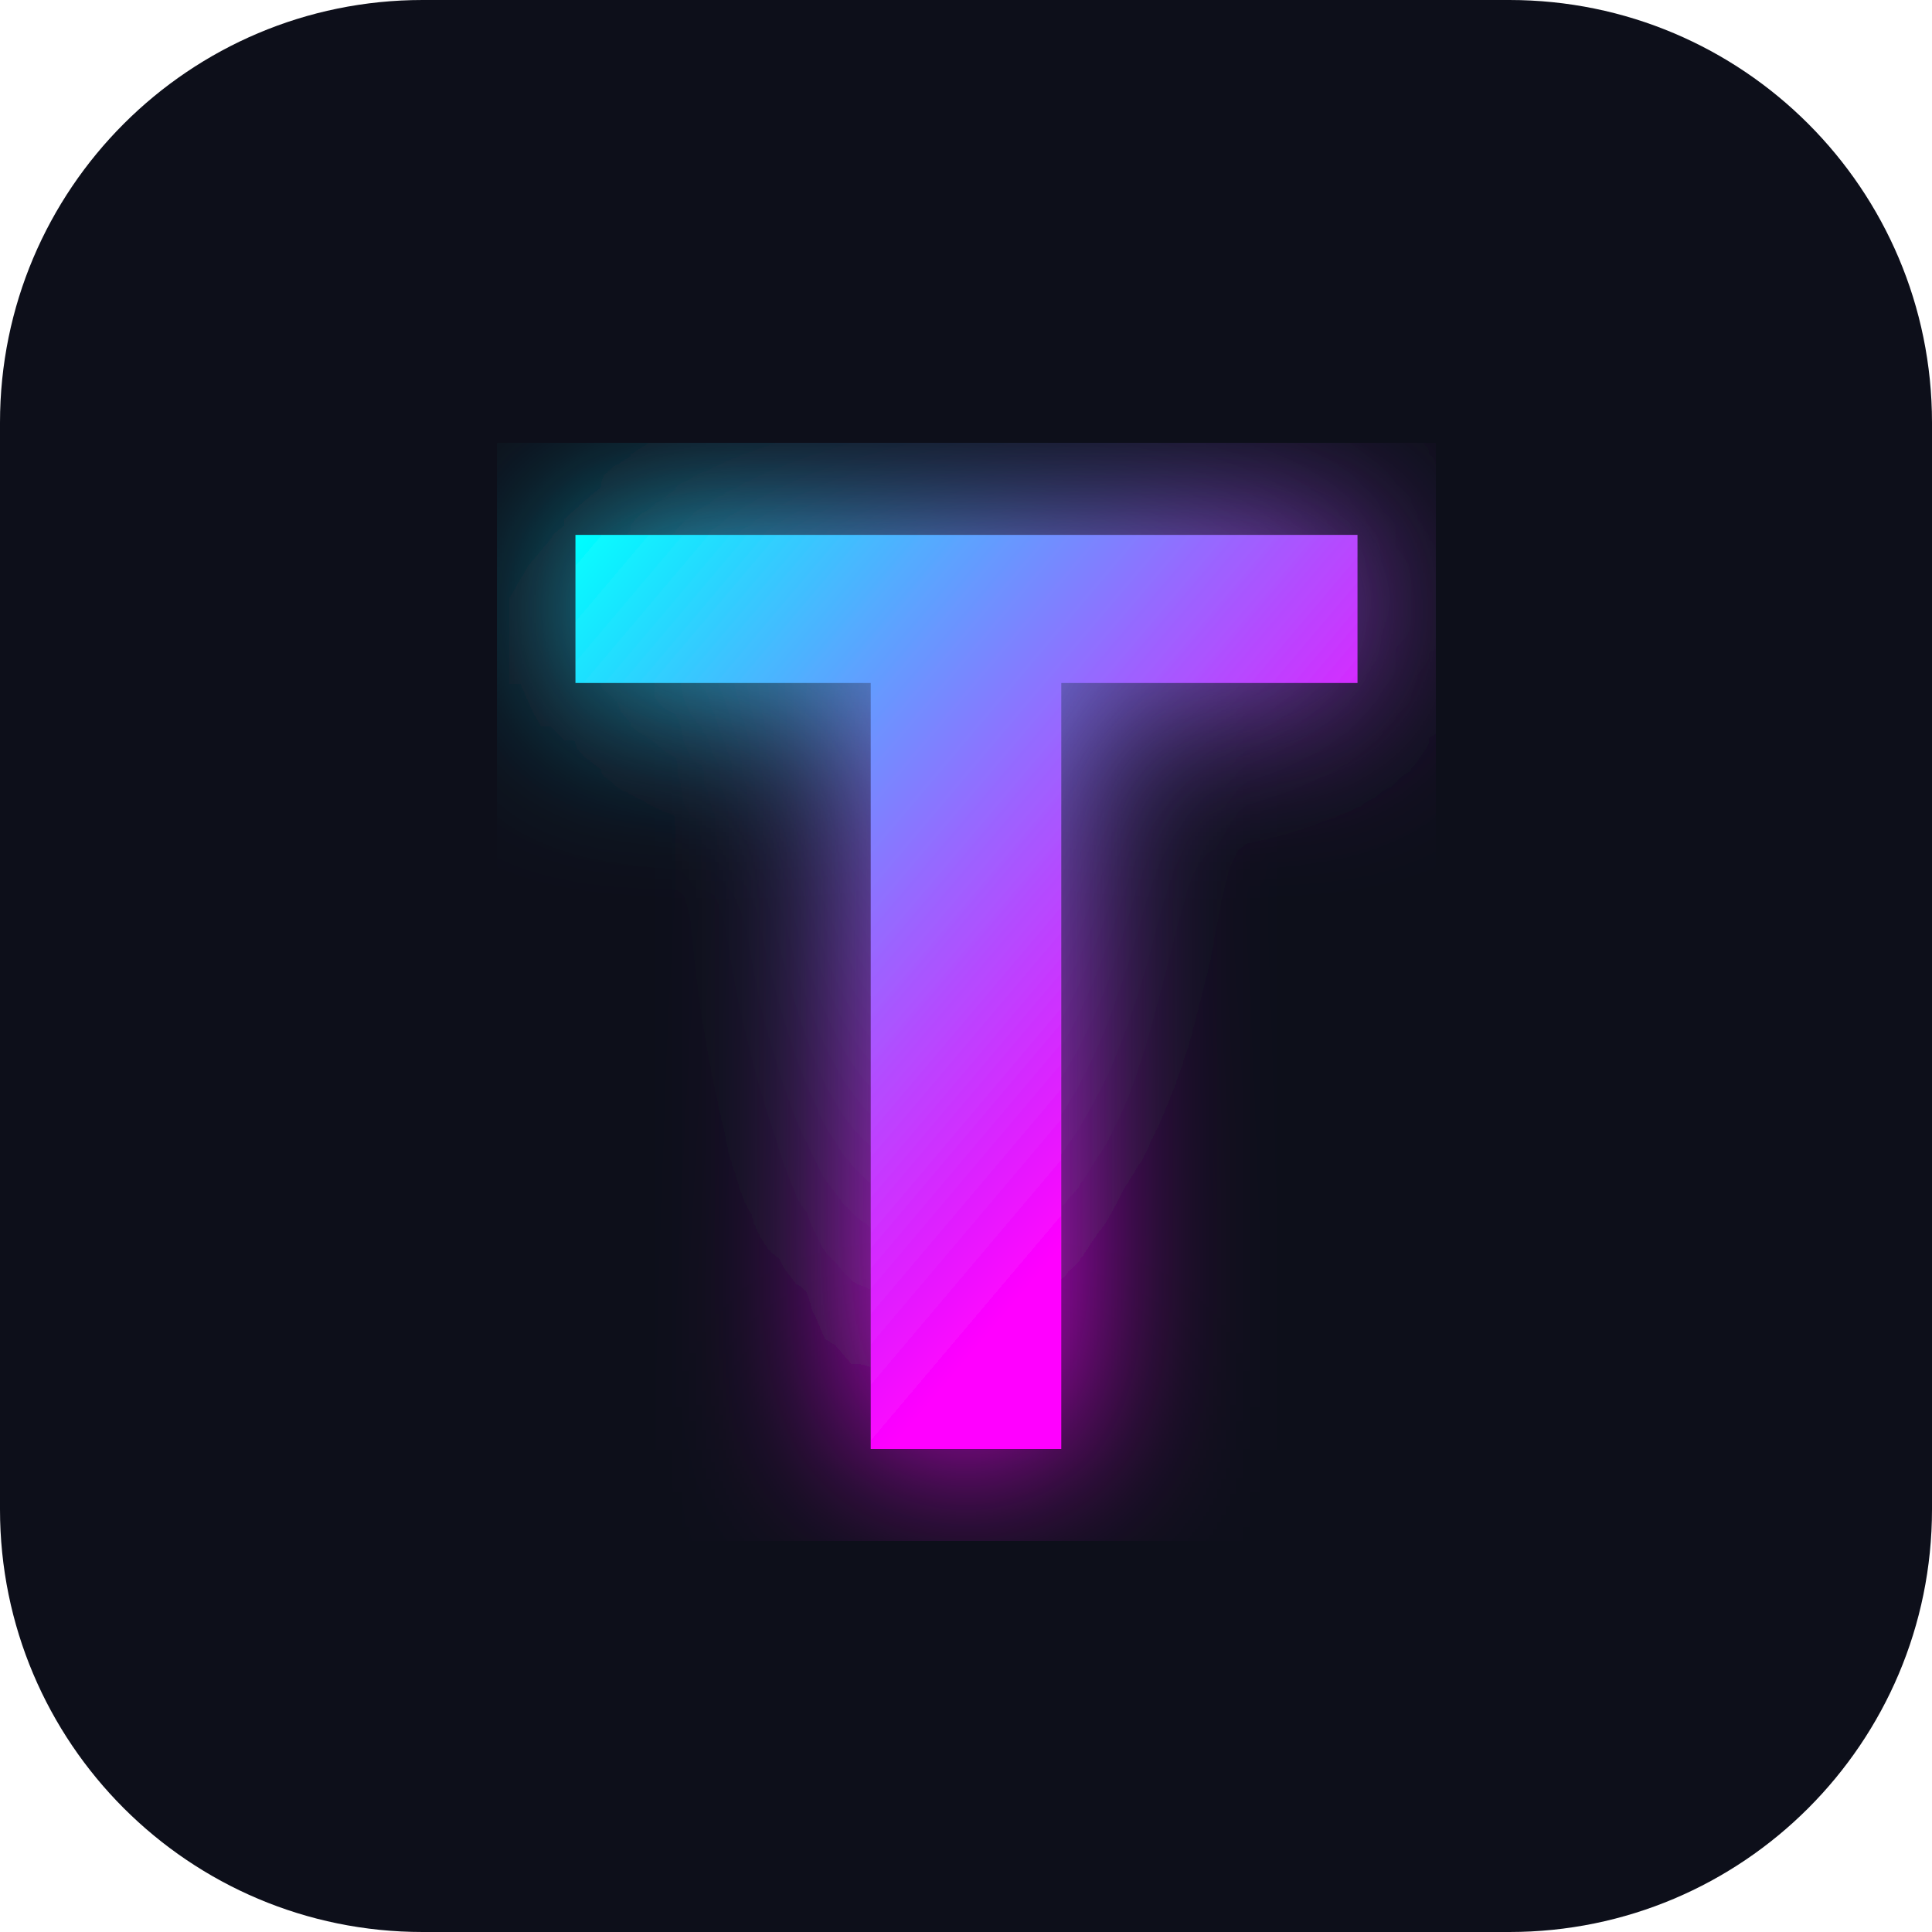
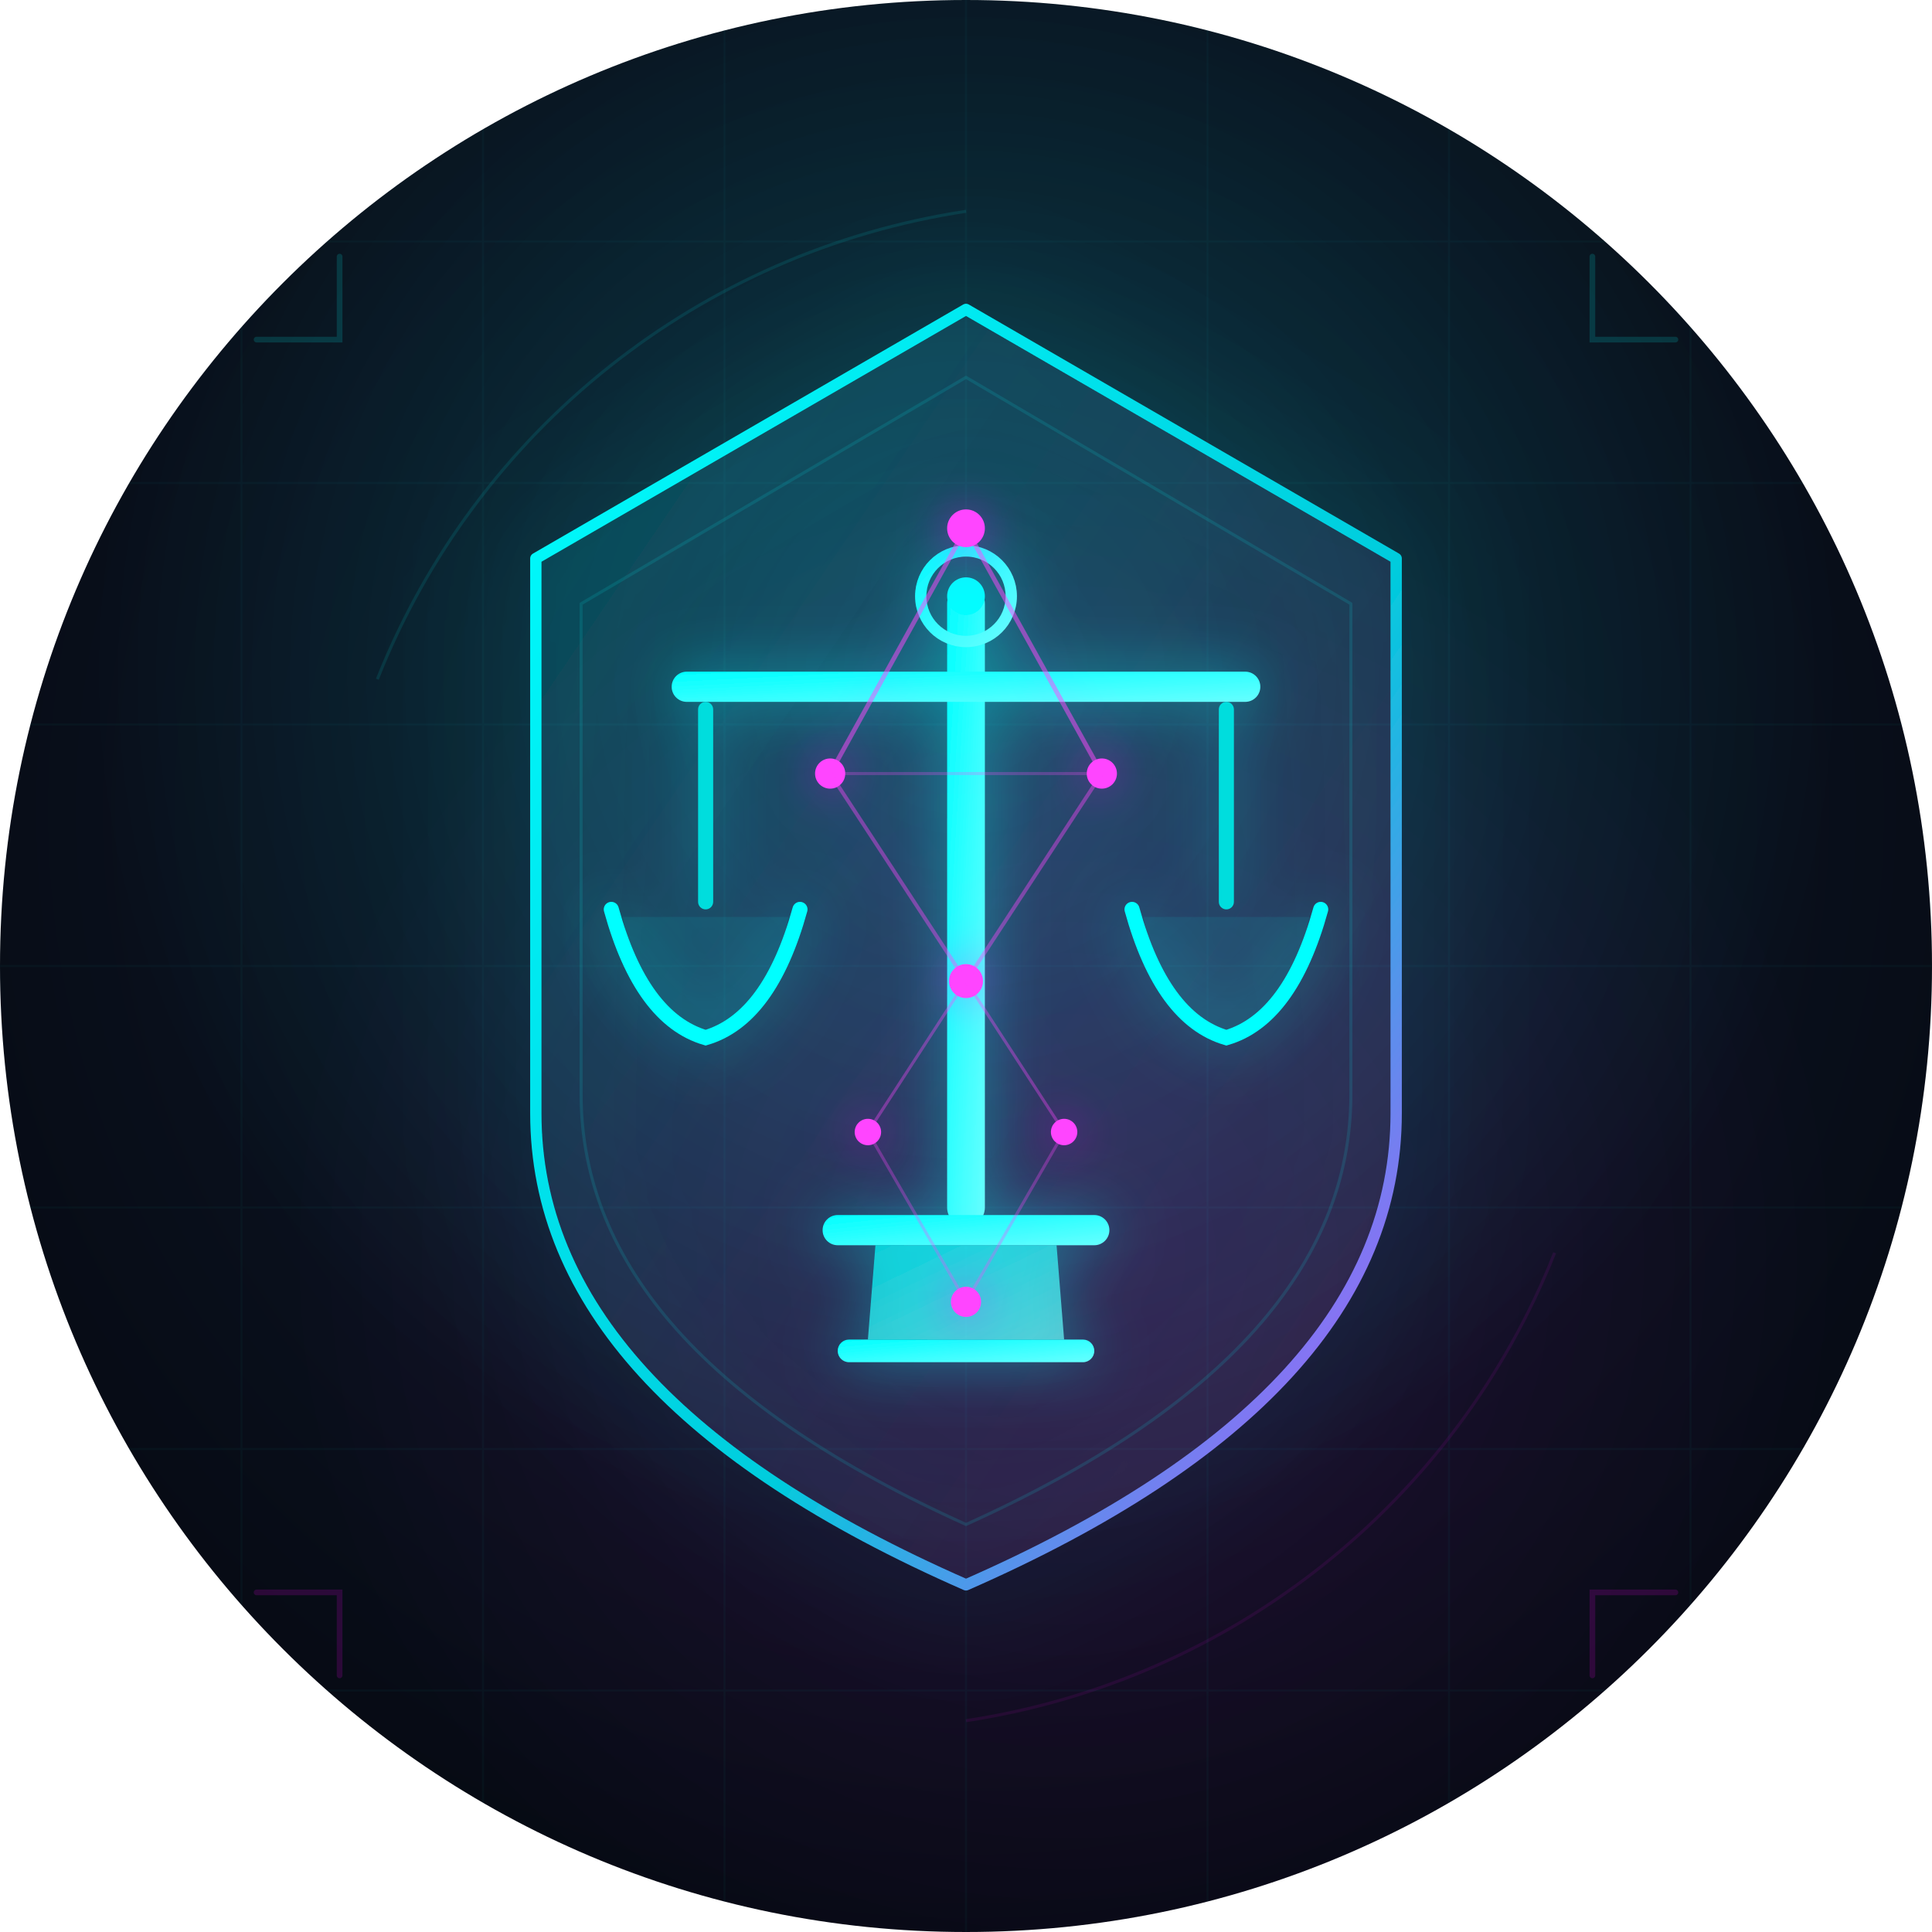
- <svg xmlns="http://www.w3.org/2000/svg" viewBox="0 0 32 32">
+ <svg xmlns="http://www.w3.org/2000/svg" viewBox="0 0 512 512" width="512" height="512">
  <defs>
-     <linearGradient id="neon" x1="0" y1="0" x2="1" y2="1">
+     <radialGradient id="bg" cx="50%" cy="42%" r="65%">
+       <stop offset="0%" stop-color="#101c30" />
+       <stop offset="100%" stop-color="#050810" />
+     </radialGradient>
+     <radialGradient id="cyanAura" cx="50%" cy="35%" r="45%">
+       <stop offset="0%" stop-color="#00ffff" stop-opacity="0.18" />
+       <stop offset="100%" stop-color="#00ffff" stop-opacity="0" />
+     </radialGradient>
+     <radialGradient id="magAura" cx="55%" cy="65%" r="40%">
+       <stop offset="0%" stop-color="#ff00ff" stop-opacity="0.1" />
+       <stop offset="100%" stop-color="#ff00ff" stop-opacity="0" />
+     </radialGradient>
+     <linearGradient id="shieldFill" x1="0%" y1="0%" x2="100%" y2="100%">
+       <stop offset="0%" stop-color="#00ffff" stop-opacity="0.12" />
+       <stop offset="100%" stop-color="#ff00ff" stop-opacity="0.08" />
+     </linearGradient>
+     <linearGradient id="shieldStroke" x1="0%" y1="0%" x2="100%" y2="100%">
      <stop offset="0%" stop-color="#00ffff" />
-       <stop offset="70%" stop-color="#ff00ff" />
+       <stop offset="60%" stop-color="#00ccdd" />
+       <stop offset="100%" stop-color="#cc44ff" />
    </linearGradient>
-     <filter id="glow">
-       <feGaussianBlur stdDeviation="1.5" result="blur" />
+     <linearGradient id="scaleColor" x1="0%" y1="0%" x2="100%" y2="100%">
+       <stop offset="0%" stop-color="#00ffff" />
+       <stop offset="100%" stop-color="#66ffff" />
+     </linearGradient>
+     <linearGradient id="nodeGrad" x1="0" y1="0" x2="0" y2="1">
+       <stop offset="0%" stop-color="#ff55ff" />
+       <stop offset="100%" stop-color="#cc00ff" />
+     </linearGradient>
+     <filter id="glow16" x="-40%" y="-40%" width="180%" height="180%">
+       <feGaussianBlur stdDeviation="16" result="b" />
+       <feFlood flood-color="#00ffff" flood-opacity="0.35" />
+       <feComposite in2="b" operator="in" result="s" />
      <feMerge>
-         <feMergeNode in="blur" />
+         <feMergeNode in="s" />
        <feMergeNode in="SourceGraphic" />
      </feMerge>
    </filter>
+     <filter id="glow8" x="-25%" y="-25%" width="150%" height="150%">
+       <feGaussianBlur stdDeviation="8" result="b" />
+       <feFlood flood-color="#00ffff" flood-opacity="0.4" />
+       <feComposite in2="b" operator="in" result="s" />
+       <feMerge>
+         <feMergeNode in="s" />
+         <feMergeNode in="SourceGraphic" />
+       </feMerge>
+     </filter>
+     <filter id="magGlow" x="-30%" y="-30%" width="160%" height="160%">
+       <feGaussianBlur stdDeviation="6" result="b" />
+       <feFlood flood-color="#ff00ff" flood-opacity="0.5" />
+       <feComposite in2="b" operator="in" result="s" />
+       <feMerge>
+         <feMergeNode in="s" />
+         <feMergeNode in="SourceGraphic" />
+       </feMerge>
+     </filter>
+     <filter id="innerShadow">
+       <feGaussianBlur stdDeviation="20" result="b" />
+       <feFlood flood-color="#000" flood-opacity="0.4" />
+       <feComposite in2="b" operator="in" />
+       <feComposite in2="SourceGraphic" operator="atop" />
+     </filter>
+     <clipPath id="circleClip">
+       <circle cx="256" cy="256" r="256" />
+     </clipPath>
  </defs>
-   <rect width="32" height="32" rx="7" fill="#0d0f1a" />
-   <text x="16" y="24" text-anchor="middle" font-family="Arial Black,Arial,sans-serif" font-weight="900" font-size="22" fill="url(#neon)" filter="url(#glow)">T</text>
+   <circle cx="256" cy="256" r="256" fill="url(#bg)" />
+   <circle cx="256" cy="256" r="256" fill="url(#cyanAura)" />
+   <circle cx="256" cy="256" r="256" fill="url(#magAura)" />
+   <g clip-path="url(#circleClip)" opacity="0.035">
+     <line x1="0" y1="64" x2="512" y2="64" stroke="#00ffff" stroke-width="0.5" />
+     <line x1="0" y1="128" x2="512" y2="128" stroke="#00ffff" stroke-width="0.5" />
+     <line x1="0" y1="192" x2="512" y2="192" stroke="#00ffff" stroke-width="0.5" />
+     <line x1="0" y1="256" x2="512" y2="256" stroke="#00ffff" stroke-width="0.5" />
+     <line x1="0" y1="320" x2="512" y2="320" stroke="#00ffff" stroke-width="0.5" />
+     <line x1="0" y1="384" x2="512" y2="384" stroke="#00ffff" stroke-width="0.5" />
+     <line x1="0" y1="448" x2="512" y2="448" stroke="#00ffff" stroke-width="0.5" />
+     <line x1="64" y1="0" x2="64" y2="512" stroke="#00ffff" stroke-width="0.5" />
+     <line x1="128" y1="0" x2="128" y2="512" stroke="#00ffff" stroke-width="0.5" />
+     <line x1="192" y1="0" x2="192" y2="512" stroke="#00ffff" stroke-width="0.5" />
+     <line x1="256" y1="0" x2="256" y2="512" stroke="#00ffff" stroke-width="0.5" />
+     <line x1="320" y1="0" x2="320" y2="512" stroke="#00ffff" stroke-width="0.5" />
+     <line x1="384" y1="0" x2="384" y2="512" stroke="#00ffff" stroke-width="0.5" />
+     <line x1="448" y1="0" x2="448" y2="512" stroke="#00ffff" stroke-width="0.5" />
+   </g>
+   <g filter="url(#glow16)">
+     <path d="M256 82 L370 148 L370 295 Q370 370 256 420 Q142 370 142 295 L142 148 Z" fill="url(#shieldFill)" stroke="url(#shieldStroke)" stroke-width="3" stroke-linejoin="round" />
+   </g>
+   <path d="M256 100 L358 160 L358 290 Q358 358 256 404 Q154 358 154 290 L154 160 Z" fill="none" stroke="#00ffff" stroke-width="0.8" stroke-linejoin="round" opacity="0.12" />
+   <g filter="url(#glow8)">
+     <rect x="251" y="155" width="10" height="170" rx="5" fill="url(#scaleColor)" />
+     <rect x="178" y="178" width="156" height="8" rx="4" fill="url(#scaleColor)" />
+     <circle cx="256" cy="158" r="12" fill="none" stroke="url(#scaleColor)" stroke-width="3" />
+     <circle cx="256" cy="158" r="5" fill="#00ffff" />
+     <rect x="185" y="186" width="4" height="55" rx="2" fill="#00dddd" />
+     <path d="M162 241 Q170 270 187 275 Q204 270 212 241" fill="none" stroke="#00ffff" stroke-width="4" stroke-linecap="round" />
+     <path d="M165 243 Q170 268 187 273 Q204 268 209 243" fill="#00ffff" fill-opacity="0.08" />
+     <rect x="323" y="186" width="4" height="55" rx="2" fill="#00dddd" />
+     <path d="M300 241 Q308 270 325 275 Q342 270 350 241" fill="none" stroke="#00ffff" stroke-width="4" stroke-linecap="round" />
+     <path d="M303 243 Q308 268 325 273 Q342 268 347 243" fill="#00ffff" fill-opacity="0.08" />
+     <rect x="218" y="322" width="76" height="8" rx="4" fill="url(#scaleColor)" />
+     <path d="M232 330 L230 355 L282 355 L280 330" fill="url(#scaleColor)" opacity="0.7" />
+     <rect x="222" y="355" width="68" height="6" rx="3" fill="url(#scaleColor)" />
+   </g>
+   <g filter="url(#magGlow)">
+     <circle cx="256" cy="140" r="5" fill="#ff44ff" />
+     <circle cx="220" cy="205" r="4" fill="#ff44ff" />
+     <circle cx="292" cy="205" r="4" fill="#ff44ff" />
+     <circle cx="256" cy="260" r="4.5" fill="#ff44ff" />
+     <circle cx="230" cy="300" r="3.5" fill="#ff44ff" />
+     <circle cx="282" cy="300" r="3.5" fill="#ff44ff" />
+     <circle cx="256" cy="345" r="4" fill="#ff44ff" />
+     <line x1="256" y1="140" x2="220" y2="205" stroke="#ff44ff" stroke-width="1.2" opacity="0.5" />
+     <line x1="256" y1="140" x2="292" y2="205" stroke="#ff44ff" stroke-width="1.2" opacity="0.5" />
+     <line x1="220" y1="205" x2="256" y2="260" stroke="#ff44ff" stroke-width="1" opacity="0.4" />
+     <line x1="292" y1="205" x2="256" y2="260" stroke="#ff44ff" stroke-width="1" opacity="0.4" />
+     <line x1="220" y1="205" x2="292" y2="205" stroke="#ff44ff" stroke-width="0.8" opacity="0.25" />
+     <line x1="256" y1="260" x2="230" y2="300" stroke="#ff44ff" stroke-width="0.8" opacity="0.35" />
+     <line x1="256" y1="260" x2="282" y2="300" stroke="#ff44ff" stroke-width="0.8" opacity="0.35" />
+     <line x1="230" y1="300" x2="256" y2="345" stroke="#ff44ff" stroke-width="0.8" opacity="0.3" />
+     <line x1="282" y1="300" x2="256" y2="345" stroke="#ff44ff" stroke-width="0.8" opacity="0.3" />
+   </g>
+   <path d="M100 180 A200 200 0 0 1 256 56" fill="none" stroke="#00ffff" stroke-width="0.8" opacity="0.1" />
+   <path d="M412 332 A200 200 0 0 1 256 456" fill="none" stroke="#ff00ff" stroke-width="0.8" opacity="0.08" />
+   <g opacity="0.15">
+     <path d="M68 90 L90 90 L90 68" fill="none" stroke="#00ffff" stroke-width="1.5" stroke-linecap="round" />
+     <path d="M444 90 L422 90 L422 68" fill="none" stroke="#00ffff" stroke-width="1.5" stroke-linecap="round" />
+     <path d="M68 422 L90 422 L90 444" fill="none" stroke="#ff00ff" stroke-width="1.5" stroke-linecap="round" />
+     <path d="M444 422 L422 422 L422 444" fill="none" stroke="#ff00ff" stroke-width="1.5" stroke-linecap="round" />
+   </g>
</svg>
